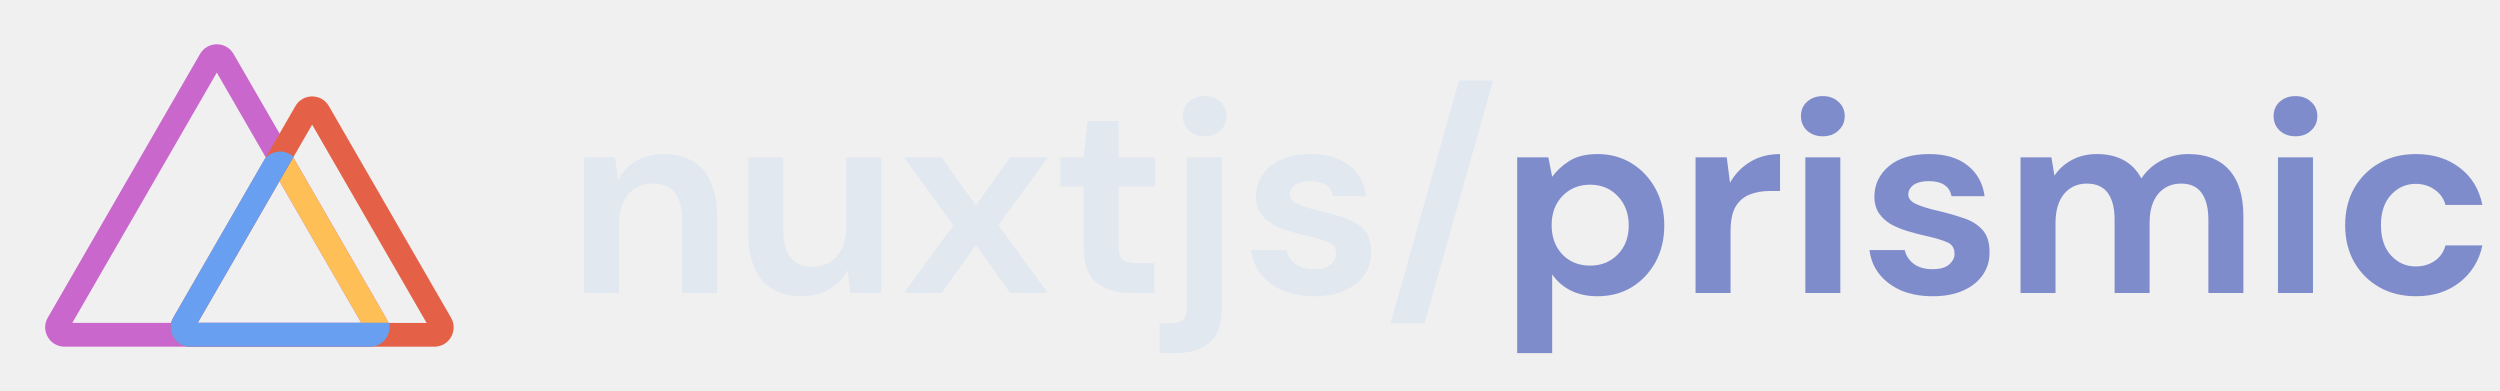
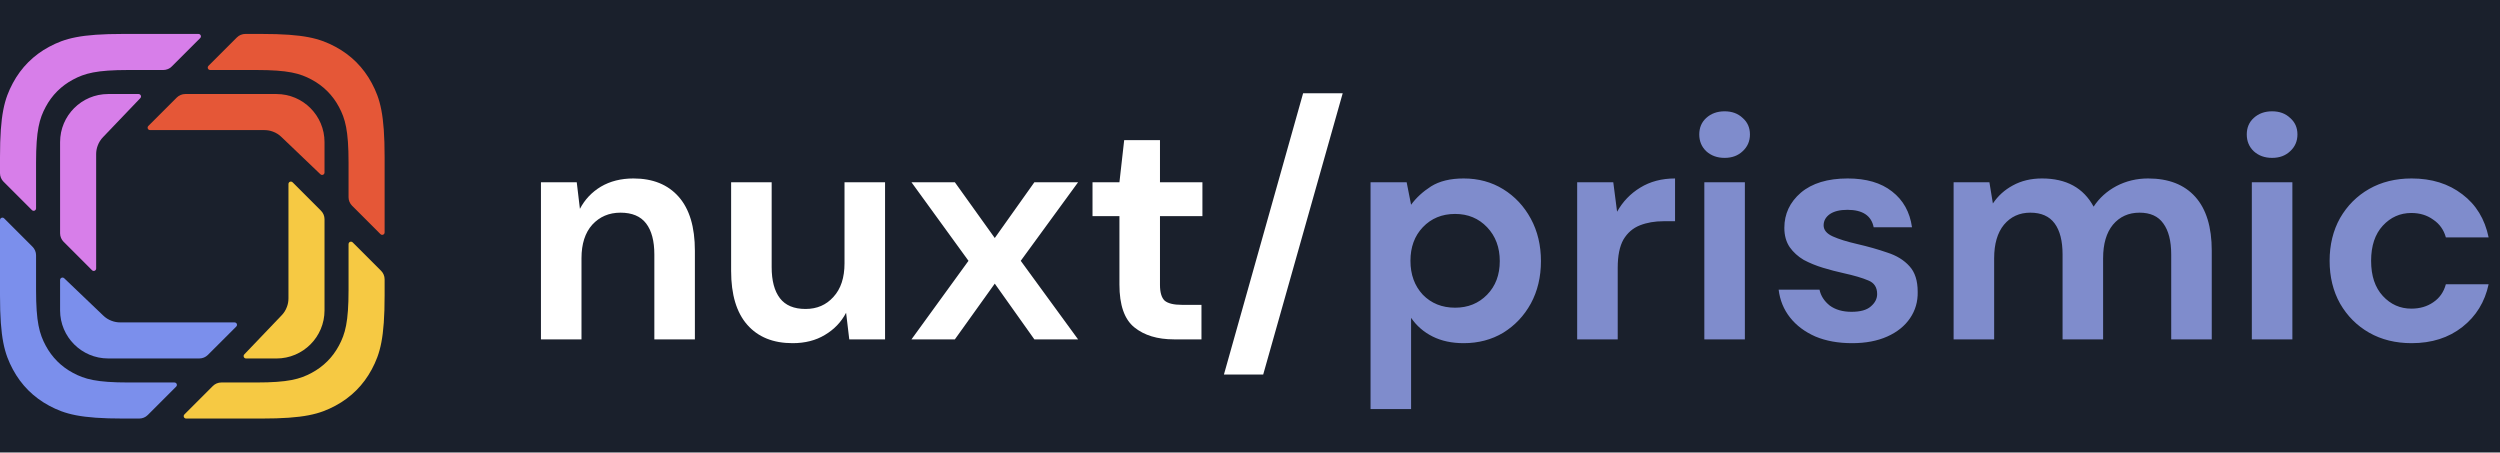
- <svg xmlns="http://www.w3.org/2000/svg" width="256" height="40" viewBox="0 0 256 40" fill="none">
-   <path fill-rule="evenodd" clip-rule="evenodd" d="M20.483 5.527C21.247 4.205 23.155 4.205 23.918 5.527L39.507 32.527C40.27 33.849 39.316 35.502 37.789 35.502H6.612C5.085 35.502 4.131 33.849 4.894 32.527L20.483 5.527ZM22.201 7.434L7.405 33.061H36.997L22.201 7.434Z" fill="#C967CC" />
-   <path fill-rule="evenodd" clip-rule="evenodd" d="M38.053 34.892L27.779 17.096L29.893 15.876L40.167 33.671L38.053 34.892Z" fill="#FEBF56" />
-   <path fill-rule="evenodd" clip-rule="evenodd" d="M30.251 10.863C31.012 9.544 32.915 9.544 33.676 10.863L46.187 32.536C46.948 33.854 45.997 35.502 44.475 35.502H19.452C17.93 35.502 16.979 33.854 17.739 32.536L30.251 10.863ZM31.963 12.764L20.242 33.068H43.685L31.963 12.764Z" fill="#E46047" />
-   <path fill-rule="evenodd" clip-rule="evenodd" d="M17.472 33.5C17.473 33.17 17.557 32.832 17.741 32.513L27.084 16.317C27.808 15.345 29.216 15.26 30.059 16.062L20.261 33.049H39.845C40.124 34.251 39.224 35.5 37.892 35.502C37.892 35.502 37.891 35.502 37.89 35.502H19.478C19.477 35.502 19.476 35.502 19.475 35.502C18.31 35.5 17.476 34.544 17.472 33.5Z" fill="#689FF1" />
-   <path d="M59.82 30V16.112H62.984L63.264 18.464C63.693 17.643 64.309 16.989 65.112 16.504C65.933 16.019 66.895 15.776 67.996 15.776C69.713 15.776 71.048 16.317 72 17.4C72.952 18.483 73.428 20.069 73.428 22.16V30H69.844V22.496C69.844 21.301 69.601 20.387 69.116 19.752C68.631 19.117 67.875 18.8 66.848 18.8C65.84 18.8 65.009 19.155 64.356 19.864C63.721 20.573 63.404 21.563 63.404 22.832V30H59.82ZM90.239 16.112V30H87.075L86.795 27.648C86.366 28.469 85.74 29.123 84.919 29.608C84.117 30.093 83.165 30.336 82.063 30.336C80.346 30.336 79.011 29.795 78.059 28.712C77.107 27.629 76.631 26.043 76.631 23.952V16.112H80.215V23.616C80.215 24.811 80.458 25.725 80.943 26.36C81.428 26.995 82.184 27.312 83.211 27.312C84.219 27.312 85.04 26.957 85.675 26.248C86.329 25.539 86.655 24.549 86.655 23.28V16.112H90.239ZM92.574 30L97.614 23.056L92.574 16.112H96.41L99.938 21.04L103.438 16.112H107.302L102.234 23.056L107.302 30H103.438L99.938 25.072L96.41 30H92.574ZM115.774 30C114.318 30 113.151 29.645 112.274 28.936C111.396 28.227 110.958 26.967 110.958 25.156V19.108H108.578V16.112H110.958L111.378 12.388H114.542V16.112H118.294V19.108H114.542V25.184C114.542 25.856 114.682 26.323 114.962 26.584C115.26 26.827 115.764 26.948 116.474 26.948H118.21V30H115.774ZM123.359 13.956C122.705 13.956 122.164 13.76 121.735 13.368C121.324 12.976 121.119 12.481 121.119 11.884C121.119 11.287 121.324 10.801 121.735 10.428C122.164 10.036 122.705 9.84 123.359 9.84C124.012 9.84 124.544 10.036 124.955 10.428C125.384 10.801 125.599 11.287 125.599 11.884C125.599 12.481 125.384 12.976 124.955 13.368C124.544 13.76 124.012 13.956 123.359 13.956ZM118.739 36.16V33.108H119.831C120.447 33.108 120.885 32.987 121.147 32.744C121.408 32.501 121.539 32.091 121.539 31.512V16.112H125.123V31.512C125.123 33.192 124.693 34.387 123.835 35.096C122.995 35.805 121.847 36.16 120.391 36.16H118.739ZM134.603 30.336C133.371 30.336 132.288 30.14 131.355 29.748C130.422 29.337 129.675 28.777 129.115 28.068C128.555 27.359 128.219 26.537 128.107 25.604H131.719C131.831 26.145 132.13 26.612 132.615 27.004C133.119 27.377 133.763 27.564 134.547 27.564C135.331 27.564 135.9 27.405 136.255 27.088C136.628 26.771 136.815 26.407 136.815 25.996C136.815 25.399 136.554 24.997 136.031 24.792C135.508 24.568 134.78 24.353 133.847 24.148C133.25 24.017 132.643 23.859 132.027 23.672C131.411 23.485 130.842 23.252 130.319 22.972C129.815 22.673 129.404 22.3 129.087 21.852C128.77 21.385 128.611 20.816 128.611 20.144C128.611 18.912 129.096 17.876 130.067 17.036C131.056 16.196 132.438 15.776 134.211 15.776C135.854 15.776 137.16 16.159 138.131 16.924C139.12 17.689 139.708 18.744 139.895 20.088H136.507C136.302 19.061 135.527 18.548 134.183 18.548C133.511 18.548 132.988 18.679 132.615 18.94C132.26 19.201 132.083 19.528 132.083 19.92C132.083 20.331 132.354 20.657 132.895 20.9C133.436 21.143 134.155 21.367 135.051 21.572C136.022 21.796 136.908 22.048 137.711 22.328C138.532 22.589 139.186 22.991 139.671 23.532C140.156 24.055 140.399 24.811 140.399 25.8C140.418 26.659 140.194 27.433 139.727 28.124C139.26 28.815 138.588 29.356 137.711 29.748C136.834 30.14 135.798 30.336 134.603 30.336ZM142.398 33.108L149.398 8.244H152.898L145.87 33.108H142.398Z" fill="#E2E8F0" />
-   <path d="M155.359 36.16V16.112H158.551L158.943 18.1C159.391 17.484 159.979 16.943 160.707 16.476C161.454 16.009 162.415 15.776 163.591 15.776C164.898 15.776 166.064 16.093 167.091 16.728C168.118 17.363 168.93 18.231 169.527 19.332C170.124 20.433 170.423 21.684 170.423 23.084C170.423 24.484 170.124 25.735 169.527 26.836C168.93 27.919 168.118 28.777 167.091 29.412C166.064 30.028 164.898 30.336 163.591 30.336C162.546 30.336 161.631 30.14 160.847 29.748C160.063 29.356 159.428 28.805 158.943 28.096V36.16H155.359ZM162.835 27.2C163.974 27.2 164.916 26.817 165.663 26.052C166.41 25.287 166.783 24.297 166.783 23.084C166.783 21.871 166.41 20.872 165.663 20.088C164.916 19.304 163.974 18.912 162.835 18.912C161.678 18.912 160.726 19.304 159.979 20.088C159.251 20.853 158.887 21.843 158.887 23.056C158.887 24.269 159.251 25.268 159.979 26.052C160.726 26.817 161.678 27.2 162.835 27.2ZM173.625 30V16.112H176.817L177.153 18.716C177.657 17.82 178.338 17.111 179.197 16.588C180.074 16.047 181.101 15.776 182.277 15.776V19.556H181.269C180.485 19.556 179.785 19.677 179.169 19.92C178.553 20.163 178.067 20.583 177.713 21.18C177.377 21.777 177.209 22.608 177.209 23.672V30H173.625ZM186.658 13.956C186.005 13.956 185.464 13.76 185.034 13.368C184.624 12.976 184.418 12.481 184.418 11.884C184.418 11.287 184.624 10.801 185.034 10.428C185.464 10.036 186.005 9.84 186.658 9.84C187.312 9.84 187.844 10.036 188.254 10.428C188.684 10.801 188.898 11.287 188.898 11.884C188.898 12.481 188.684 12.976 188.254 13.368C187.844 13.76 187.312 13.956 186.658 13.956ZM184.866 30V16.112H188.45V30H184.866ZM197.931 30.336C196.699 30.336 195.616 30.14 194.683 29.748C193.75 29.337 193.003 28.777 192.443 28.068C191.883 27.359 191.547 26.537 191.435 25.604H195.047C195.159 26.145 195.458 26.612 195.943 27.004C196.447 27.377 197.091 27.564 197.875 27.564C198.659 27.564 199.228 27.405 199.583 27.088C199.956 26.771 200.143 26.407 200.143 25.996C200.143 25.399 199.882 24.997 199.359 24.792C198.836 24.568 198.108 24.353 197.175 24.148C196.578 24.017 195.971 23.859 195.355 23.672C194.739 23.485 194.17 23.252 193.647 22.972C193.143 22.673 192.732 22.3 192.415 21.852C192.098 21.385 191.939 20.816 191.939 20.144C191.939 18.912 192.424 17.876 193.395 17.036C194.384 16.196 195.766 15.776 197.539 15.776C199.182 15.776 200.488 16.159 201.459 16.924C202.448 17.689 203.036 18.744 203.223 20.088H199.835C199.63 19.061 198.855 18.548 197.511 18.548C196.839 18.548 196.316 18.679 195.943 18.94C195.588 19.201 195.411 19.528 195.411 19.92C195.411 20.331 195.682 20.657 196.223 20.9C196.764 21.143 197.483 21.367 198.379 21.572C199.35 21.796 200.236 22.048 201.039 22.328C201.86 22.589 202.514 22.991 202.999 23.532C203.484 24.055 203.727 24.811 203.727 25.8C203.746 26.659 203.522 27.433 203.055 28.124C202.588 28.815 201.916 29.356 201.039 29.748C200.162 30.14 199.126 30.336 197.931 30.336ZM206.902 30V16.112H210.066L210.374 17.988C210.822 17.316 211.41 16.784 212.138 16.392C212.885 15.981 213.743 15.776 214.714 15.776C216.861 15.776 218.382 16.607 219.278 18.268C219.782 17.503 220.454 16.896 221.294 16.448C222.153 16 223.086 15.776 224.094 15.776C225.905 15.776 227.295 16.317 228.266 17.4C229.237 18.483 229.722 20.069 229.722 22.16V30H226.138V22.496C226.138 21.301 225.905 20.387 225.438 19.752C224.99 19.117 224.29 18.8 223.338 18.8C222.367 18.8 221.583 19.155 220.986 19.864C220.407 20.573 220.118 21.563 220.118 22.832V30H216.534V22.496C216.534 21.301 216.301 20.387 215.834 19.752C215.367 19.117 214.649 18.8 213.678 18.8C212.726 18.8 211.951 19.155 211.354 19.864C210.775 20.573 210.486 21.563 210.486 22.832V30H206.902ZM235.057 13.956C234.403 13.956 233.862 13.76 233.433 13.368C233.022 12.976 232.817 12.481 232.817 11.884C232.817 11.287 233.022 10.801 233.433 10.428C233.862 10.036 234.403 9.84 235.057 9.84C235.71 9.84 236.242 10.036 236.653 10.428C237.082 10.801 237.297 11.287 237.297 11.884C237.297 12.481 237.082 12.976 236.653 13.368C236.242 13.76 235.71 13.956 235.057 13.956ZM233.265 30V16.112H236.849V30H233.265ZM247.394 30.336C245.975 30.336 244.724 30.028 243.642 29.412C242.559 28.796 241.7 27.937 241.066 26.836C240.45 25.735 240.142 24.475 240.142 23.056C240.142 21.637 240.45 20.377 241.066 19.276C241.7 18.175 242.559 17.316 243.642 16.7C244.724 16.084 245.975 15.776 247.394 15.776C249.167 15.776 250.66 16.243 251.874 17.176C253.087 18.091 253.862 19.36 254.198 20.984H250.418C250.231 20.312 249.858 19.789 249.298 19.416C248.756 19.024 248.112 18.828 247.366 18.828C246.376 18.828 245.536 19.201 244.846 19.948C244.155 20.695 243.81 21.731 243.81 23.056C243.81 24.381 244.155 25.417 244.846 26.164C245.536 26.911 246.376 27.284 247.366 27.284C248.112 27.284 248.756 27.097 249.298 26.724C249.858 26.351 250.231 25.819 250.418 25.128H254.198C253.862 26.696 253.087 27.956 251.874 28.908C250.66 29.86 249.167 30.336 247.394 30.336Z" fill="#7F8CCC" />
+ <svg xmlns="http://www.w3.org/2000/svg" width="221" height="40" viewBox="0 0 221 40" fill="none">
+   <g clip-path="url(#clip0)">
+     <rect width="221" height="40" fill="#1A202C" />
+     <path d="M47.82 30V16.112H50.984L51.264 18.464C51.693 17.643 52.309 16.989 53.112 16.504C53.933 16.019 54.895 15.776 55.996 15.776C57.713 15.776 59.048 16.317 60 17.4C60.952 18.483 61.428 20.069 61.428 22.16V30H57.844V22.496C57.844 21.301 57.601 20.387 57.116 19.752C56.631 19.117 55.875 18.8 54.848 18.8C53.84 18.8 53.009 19.155 52.356 19.864C51.721 20.573 51.404 21.563 51.404 22.832V30H47.82ZM78.239 16.112V30H75.075L74.795 27.648C74.366 28.469 73.74 29.123 72.919 29.608C72.117 30.093 71.165 30.336 70.063 30.336C68.346 30.336 67.011 29.795 66.059 28.712C65.107 27.629 64.631 26.043 64.631 23.952V16.112H68.215V23.616C68.215 24.811 68.458 25.725 68.943 26.36C69.428 26.995 70.184 27.312 71.211 27.312C72.219 27.312 73.04 26.957 73.675 26.248C74.329 25.539 74.655 24.549 74.655 23.28V16.112H78.239ZM80.574 30L85.614 23.056L80.574 16.112H84.41L87.938 21.04L91.438 16.112H95.302L90.234 23.056L95.302 30H91.438L87.938 25.072L84.41 30H80.574ZM103.774 30C102.318 30 101.151 29.645 100.274 28.936C99.396 28.227 98.958 26.967 98.958 25.156V19.108H96.578V16.112H98.958L99.378 12.388H102.542V16.112H106.294V19.108H102.542V25.184C102.542 25.856 102.682 26.323 102.962 26.584C103.26 26.827 103.764 26.948 104.474 26.948H106.21V30H103.774ZM108.195 33.108L115.195 8.244H118.695L111.667 33.108H108.195Z" fill="white" />
+     <path d="M121.156 36.16V16.112H124.348L124.74 18.1C125.188 17.484 125.776 16.943 126.504 16.476C127.251 16.009 128.212 15.776 129.388 15.776C130.695 15.776 131.861 16.093 132.888 16.728C133.915 17.363 134.727 18.231 135.324 19.332C135.921 20.433 136.22 21.684 136.22 23.084C136.22 24.484 135.921 25.735 135.324 26.836C134.727 27.919 133.915 28.777 132.888 29.412C131.861 30.028 130.695 30.336 129.388 30.336C128.343 30.336 127.428 30.14 126.644 29.748C125.86 29.356 125.225 28.805 124.74 28.096V36.16H121.156ZM128.632 27.2C129.771 27.2 130.713 26.817 131.46 26.052C132.207 25.287 132.58 24.297 132.58 23.084C132.58 21.871 132.207 20.872 131.46 20.088C130.713 19.304 129.771 18.912 128.632 18.912C127.475 18.912 126.523 19.304 125.776 20.088C125.048 20.853 124.684 21.843 124.684 23.056C124.684 24.269 125.048 25.268 125.776 26.052C126.523 26.817 127.475 27.2 128.632 27.2ZM139.422 30V16.112H142.614L142.95 18.716C143.454 17.82 144.135 17.111 144.994 16.588C145.871 16.047 146.898 15.776 148.074 15.776V19.556H147.066C146.282 19.556 145.582 19.677 144.966 19.92C144.35 20.163 143.864 20.583 143.51 21.18C143.174 21.777 143.006 22.608 143.006 23.672V30H139.422ZM152.455 13.956C151.802 13.956 151.26 13.76 150.831 13.368C150.42 12.976 150.215 12.481 150.215 11.884C150.215 11.287 150.42 10.801 150.831 10.428C151.26 10.036 151.802 9.84 152.455 9.84C153.108 9.84 153.64 10.036 154.051 10.428C154.48 10.801 154.695 11.287 154.695 11.884C154.695 12.481 154.48 12.976 154.051 13.368C153.64 13.76 153.108 13.956 152.455 13.956ZM150.663 30V16.112H154.247V30H150.663ZM163.728 30.336C162.496 30.336 161.413 30.14 160.48 29.748C159.547 29.337 158.8 28.777 158.24 28.068C157.68 27.359 157.344 26.537 157.232 25.604H160.844C160.956 26.145 161.255 26.612 161.74 27.004C162.244 27.377 162.888 27.564 163.672 27.564C164.456 27.564 165.025 27.405 165.38 27.088C165.753 26.771 165.94 26.407 165.94 25.996C165.94 25.399 165.679 24.997 165.156 24.792C164.633 24.568 163.905 24.353 162.972 24.148C162.375 24.017 161.768 23.859 161.152 23.672C160.536 23.485 159.967 23.252 159.444 22.972C158.94 22.673 158.529 22.3 158.212 21.852C157.895 21.385 157.736 20.816 157.736 20.144C157.736 18.912 158.221 17.876 159.192 17.036C160.181 16.196 161.563 15.776 163.336 15.776C164.979 15.776 166.285 16.159 167.256 16.924C168.245 17.689 168.833 18.744 169.02 20.088H165.632C165.427 19.061 164.652 18.548 163.308 18.548C162.636 18.548 162.113 18.679 161.74 18.94C161.385 19.201 161.208 19.528 161.208 19.92C161.208 20.331 161.479 20.657 162.02 20.9C162.561 21.143 163.28 21.367 164.176 21.572C165.147 21.796 166.033 22.048 166.836 22.328C167.657 22.589 168.311 22.991 168.796 23.532C169.281 24.055 169.524 24.811 169.524 25.8C169.543 26.659 169.319 27.433 168.852 28.124C168.385 28.815 167.713 29.356 166.836 29.748C165.959 30.14 164.923 30.336 163.728 30.336ZM172.699 30V16.112H175.863L176.171 17.988C176.619 17.316 177.207 16.784 177.935 16.392C178.682 15.981 179.54 15.776 180.511 15.776C182.658 15.776 184.179 16.607 185.075 18.268C185.579 17.503 186.251 16.896 187.091 16.448C187.95 16 188.883 15.776 189.891 15.776C191.702 15.776 193.092 16.317 194.063 17.4C195.034 18.483 195.519 20.069 195.519 22.16V30H191.935V22.496C191.935 21.301 191.702 20.387 191.235 19.752C190.787 19.117 190.087 18.8 189.135 18.8C188.164 18.8 187.38 19.155 186.783 19.864C186.204 20.573 185.915 21.563 185.915 22.832V30H182.331V22.496C182.331 21.301 182.098 20.387 181.631 19.752C181.164 19.117 180.446 18.8 179.475 18.8C178.523 18.8 177.748 19.155 177.151 19.864C176.572 20.573 176.283 21.563 176.283 22.832V30H172.699ZM200.854 13.956C200.2 13.956 199.659 13.76 199.23 13.368C198.819 12.976 198.614 12.481 198.614 11.884C198.614 11.287 198.819 10.801 199.23 10.428C199.659 10.036 200.2 9.84 200.854 9.84C201.507 9.84 202.039 10.036 202.45 10.428C202.879 10.801 203.094 11.287 203.094 11.884C203.094 12.481 202.879 12.976 202.45 13.368C202.039 13.76 201.507 13.956 200.854 13.956ZM199.062 30V16.112H202.646V30H199.062ZM213.19 30.336C211.772 30.336 210.521 30.028 209.438 29.412C208.356 28.796 207.497 27.937 206.862 26.836C206.246 25.735 205.938 24.475 205.938 23.056C205.938 21.637 206.246 20.377 206.862 19.276C207.497 18.175 208.356 17.316 209.438 16.7C210.521 16.084 211.772 15.776 213.19 15.776C214.964 15.776 216.457 16.243 217.67 17.176C218.884 18.091 219.658 19.36 219.994 20.984H216.214C216.028 20.312 215.654 19.789 215.094 19.416C214.553 19.024 213.909 18.828 213.162 18.828C212.173 18.828 211.333 19.201 210.642 19.948C209.952 20.695 209.606 21.731 209.606 23.056C209.606 24.381 209.952 25.417 210.642 26.164C211.333 26.911 212.173 27.284 213.162 27.284C213.909 27.284 214.553 27.097 215.094 26.724C215.654 26.351 216.028 25.819 216.214 25.128H219.994C219.658 26.696 218.884 27.956 217.67 28.908C216.457 29.86 214.964 30.336 213.19 30.336Z" fill="#7F8CCC" />
+     <path fill-rule="evenodd" clip-rule="evenodd" d="M33.637 20.7L31.124 18.186C30.924 17.987 30.812 17.717 30.812 17.435V14.36C30.812 11.518 30.517 10.488 29.961 9.449C29.405 8.41 28.59 7.595 27.551 7.039C26.512 6.483 25.482 6.188 22.64 6.188H18.576C18.458 6.188 18.363 6.092 18.363 5.975C18.363 5.919 18.385 5.865 18.425 5.825L20.939 3.311C21.138 3.112 21.408 3 21.69 3L23.104 3C26.892 3 28.266 3.395 29.652 4.135C31.037 4.876 32.124 5.963 32.865 7.348C33.605 8.734 34 10.108 34 13.896V20.549C34 20.667 33.905 20.762 33.788 20.762C33.731 20.762 33.677 20.74 33.637 20.7Z" fill="#E55737" />
+     <path fill-rule="evenodd" clip-rule="evenodd" d="M16.3 36.637L18.814 34.124C19.013 33.924 19.283 33.812 19.565 33.812H22.64C25.482 33.812 26.512 33.517 27.551 32.961C28.59 32.405 29.405 31.59 29.961 30.551C30.517 29.512 30.812 28.482 30.812 25.64V21.576C30.812 21.458 30.908 21.363 31.025 21.363C31.081 21.363 31.135 21.385 31.175 21.425L33.689 23.939C33.888 24.138 34 24.408 34 24.69V26.104C34 29.892 33.605 31.266 32.865 32.652C32.124 34.037 31.037 35.124 29.652 35.865C28.266 36.605 26.892 37 23.104 37H16.451C16.333 37 16.238 36.905 16.238 36.788C16.238 36.731 16.26 36.677 16.3 36.637Z" fill="#F6C943" />
+     <path fill-rule="evenodd" clip-rule="evenodd" d="M0.363 19.3L2.876 21.814C3.076 22.013 3.188 22.283 3.188 22.565V25.64C3.188 28.482 3.483 29.512 4.039 30.551C4.595 31.59 5.41 32.405 6.449 32.961C7.488 33.517 8.518 33.812 11.36 33.812H15.425C15.542 33.812 15.637 33.908 15.637 34.025C15.637 34.081 15.615 34.135 15.575 34.175L13.061 36.689C12.862 36.888 12.592 37 12.31 37H10.896C7.108 37 5.734 36.605 4.348 35.865C2.963 35.124 1.876 34.037 1.135 32.652C0.395 31.266 0 29.892 0 26.104V19.451C0 19.333 0.095 19.238 0.212 19.238C0.269 19.238 0.323 19.26 0.363 19.3Z" fill="#7B8FEC" />
+     <path fill-rule="evenodd" clip-rule="evenodd" d="M17.7 3.363L15.186 5.876C14.987 6.076 14.717 6.188 14.435 6.188H11.36C8.518 6.188 7.488 6.483 6.449 7.039C5.41 7.595 4.595 8.41 4.039 9.449C3.483 10.488 3.188 11.518 3.188 14.36V18.424C3.188 18.542 3.092 18.637 2.975 18.637C2.919 18.637 2.865 18.615 2.825 18.575L0.311 16.061C0.112 15.862 0 15.592 0 15.31L0 13.896C0 10.108 0.395 8.734 1.135 7.348C1.876 5.963 2.963 4.876 4.348 4.135C5.734 3.395 7.108 3 10.896 3L17.549 3C17.667 3 17.762 3.095 17.762 3.212C17.762 3.269 17.74 3.323 17.7 3.363Z" fill="#D77EE9" />
+     <path fill-rule="evenodd" clip-rule="evenodd" d="M28.328 15.407L24.901 12.131C24.674 11.904 24.409 11.739 24.127 11.637C23.893 11.548 23.64 11.5 23.375 11.5H13.261C13.143 11.5 13.048 11.405 13.048 11.287C13.048 11.231 13.071 11.177 13.111 11.137L15.626 8.623C15.826 8.424 16.096 8.312 16.377 8.312H24.438C26.785 8.312 28.688 10.215 28.688 12.562V15.253C28.688 15.37 28.592 15.466 28.475 15.466C28.42 15.466 28.368 15.444 28.328 15.407Z" fill="#E55737" />
+     <path fill-rule="evenodd" clip-rule="evenodd" d="M21.593 31.331L24.869 27.903C25.096 27.677 25.261 27.412 25.363 27.129C25.452 26.895 25.5 26.642 25.5 26.378V16.263C25.5 16.146 25.595 16.051 25.712 16.051C25.769 16.051 25.823 16.073 25.863 16.113L28.377 18.629C28.576 18.828 28.688 19.098 28.688 19.38V27.44C28.688 29.787 26.785 31.69 24.438 31.69H21.747C21.63 31.69 21.535 31.595 21.535 31.478C21.535 31.423 21.556 31.37 21.593 31.331Z" fill="#F6C943" />
+     <path fill-rule="evenodd" clip-rule="evenodd" d="M5.672 24.593L9.099 27.869C9.326 28.096 9.591 28.261 9.874 28.363C10.107 28.452 10.36 28.5 10.625 28.5H20.739C20.857 28.5 20.952 28.595 20.952 28.712C20.952 28.769 20.929 28.823 20.89 28.863L18.374 31.377C18.174 31.576 17.904 31.688 17.623 31.688H9.562C7.215 31.688 5.312 29.785 5.312 27.438V24.747C5.312 24.63 5.408 24.535 5.525 24.535C5.58 24.535 5.632 24.556 5.672 24.593Z" fill="#7B8FEC" />
+     <path fill-rule="evenodd" clip-rule="evenodd" d="M12.407 8.672L9.131 12.099C8.904 12.326 8.74 12.591 8.637 12.873C8.548 13.107 8.5 13.36 8.5 13.625V23.739C8.5 23.857 8.405 23.952 8.287 23.952C8.231 23.952 8.177 23.929 8.137 23.89L5.623 21.374C5.424 21.174 5.312 20.904 5.312 20.623V12.562C5.312 10.215 7.215 8.312 9.562 8.312H12.253C12.37 8.312 12.466 8.408 12.466 8.525C12.466 8.58 12.444 8.632 12.407 8.672Z" fill="#D77EE9" />
+   </g>
+   <defs>
+     <clipPath id="clip0">
+       <rect width="221" height="40" fill="white" />
+     </clipPath>
+   </defs>
</svg>
